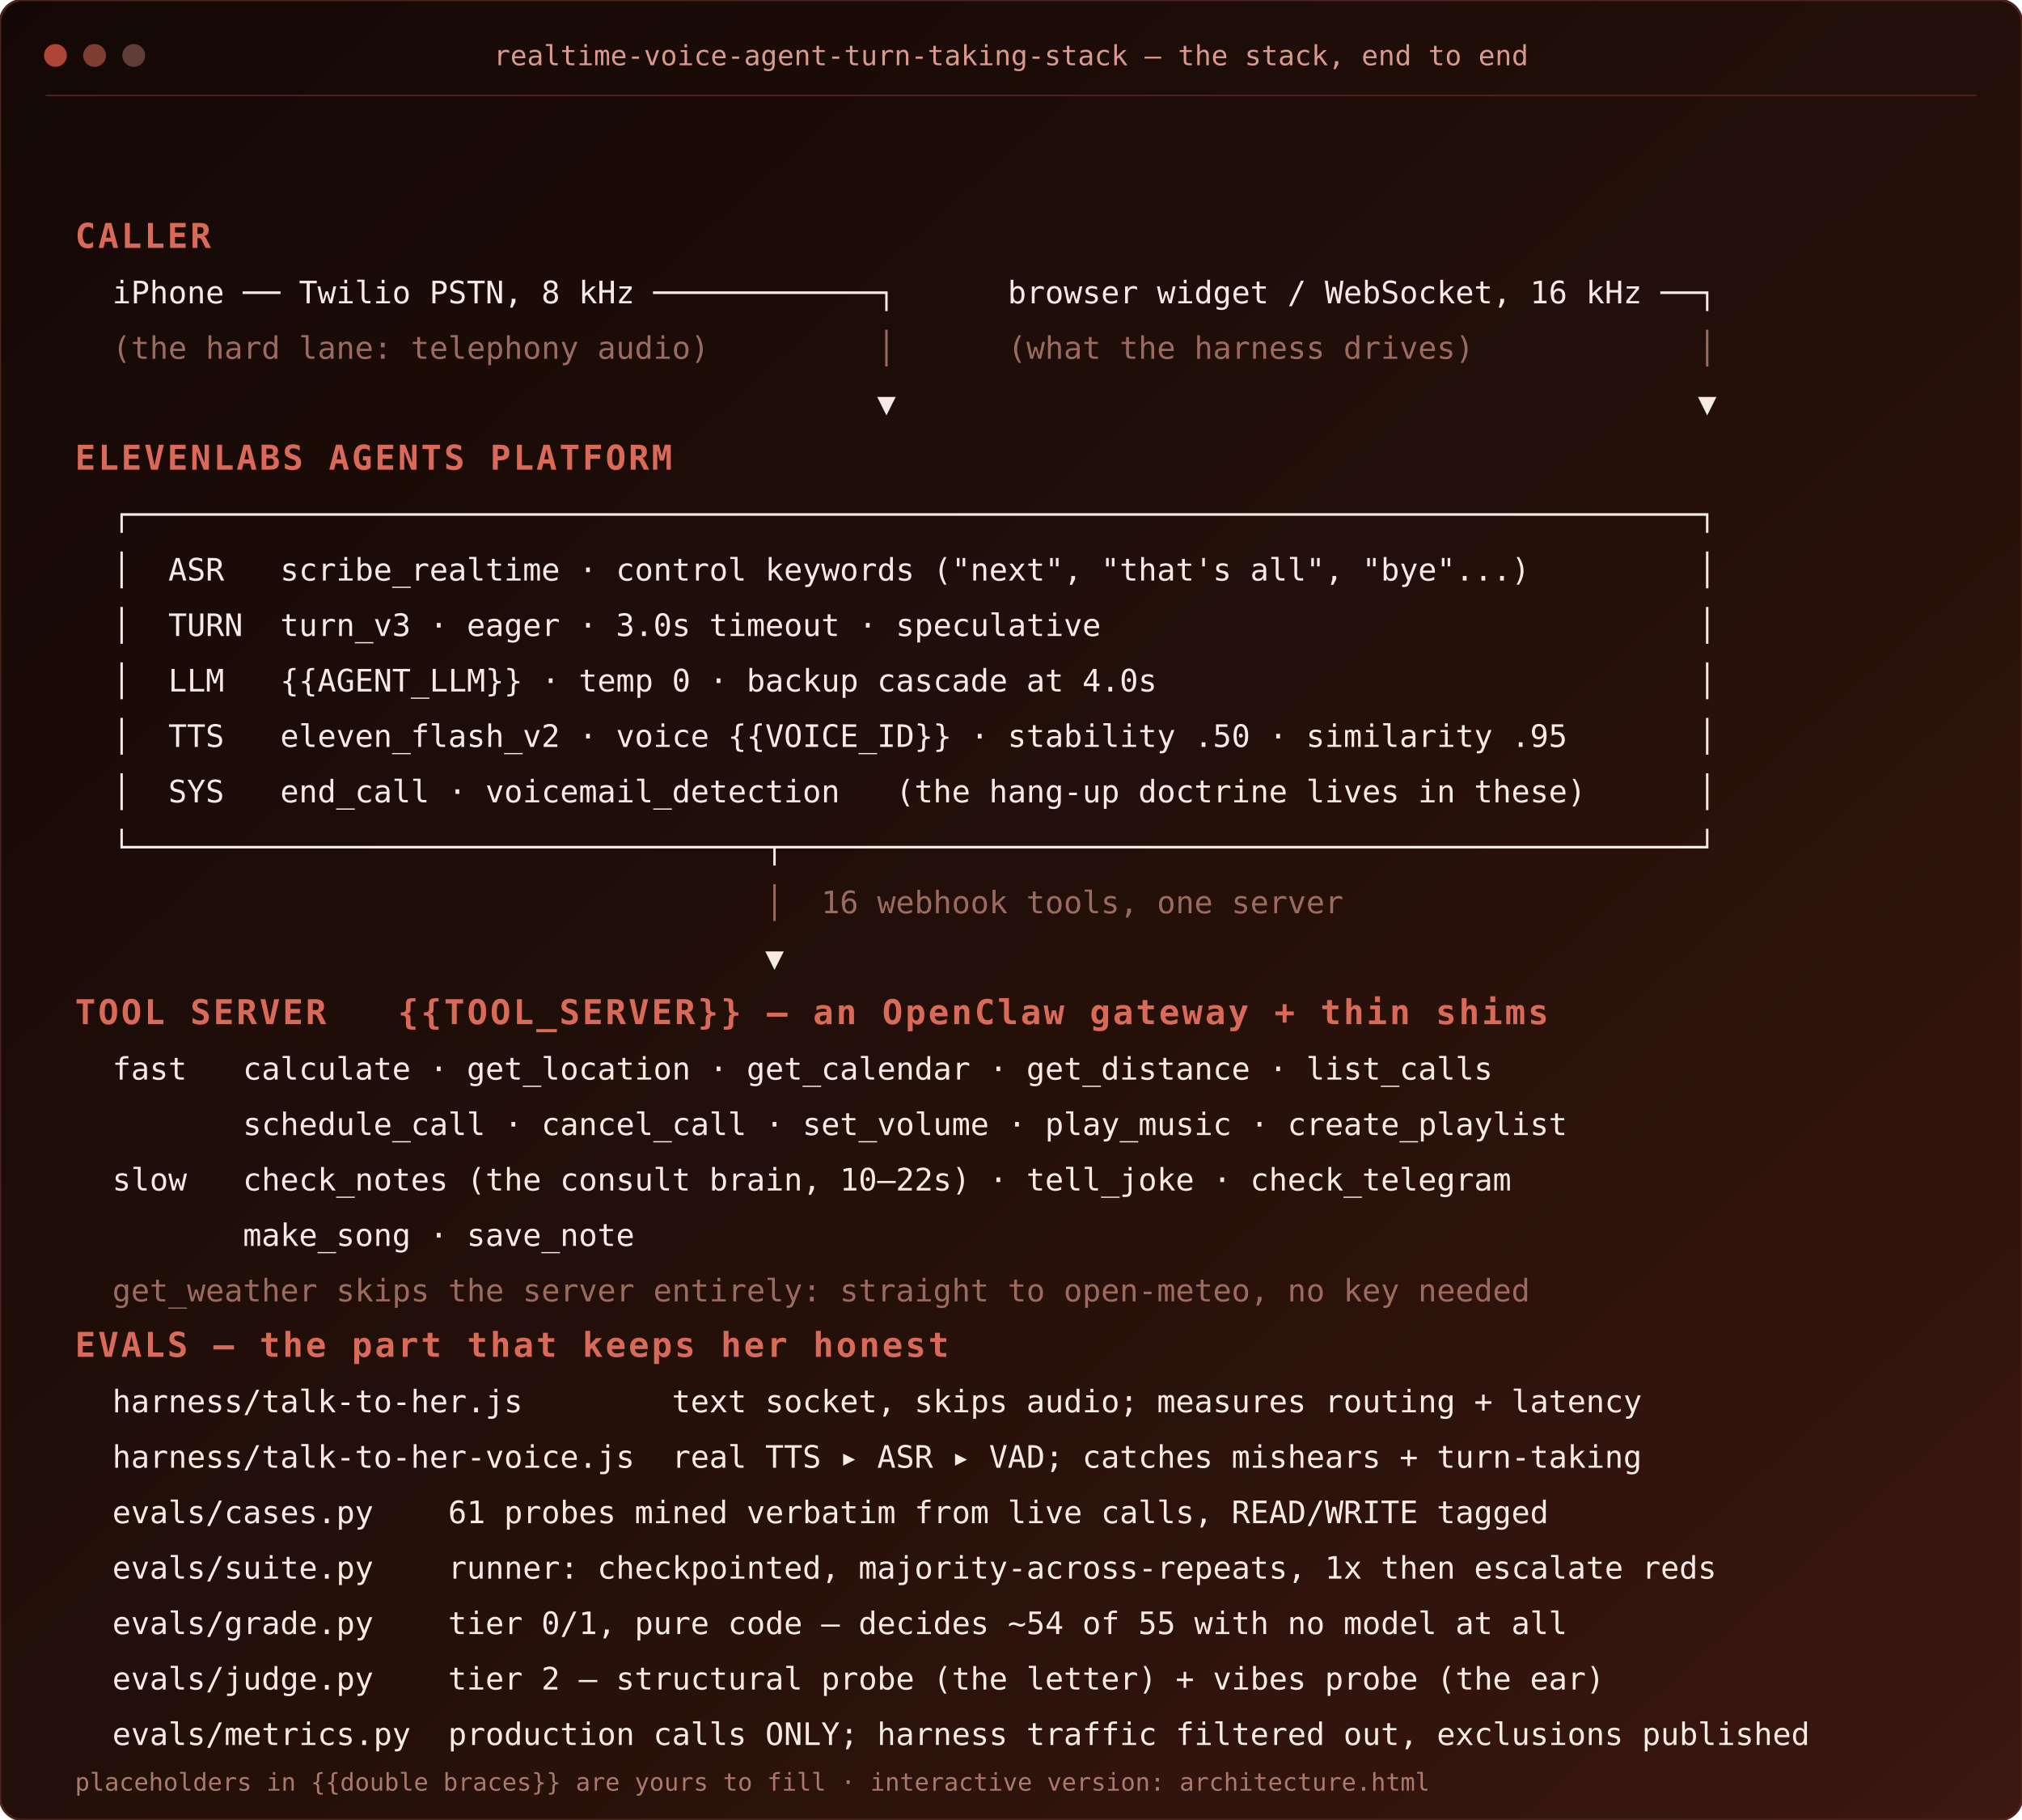
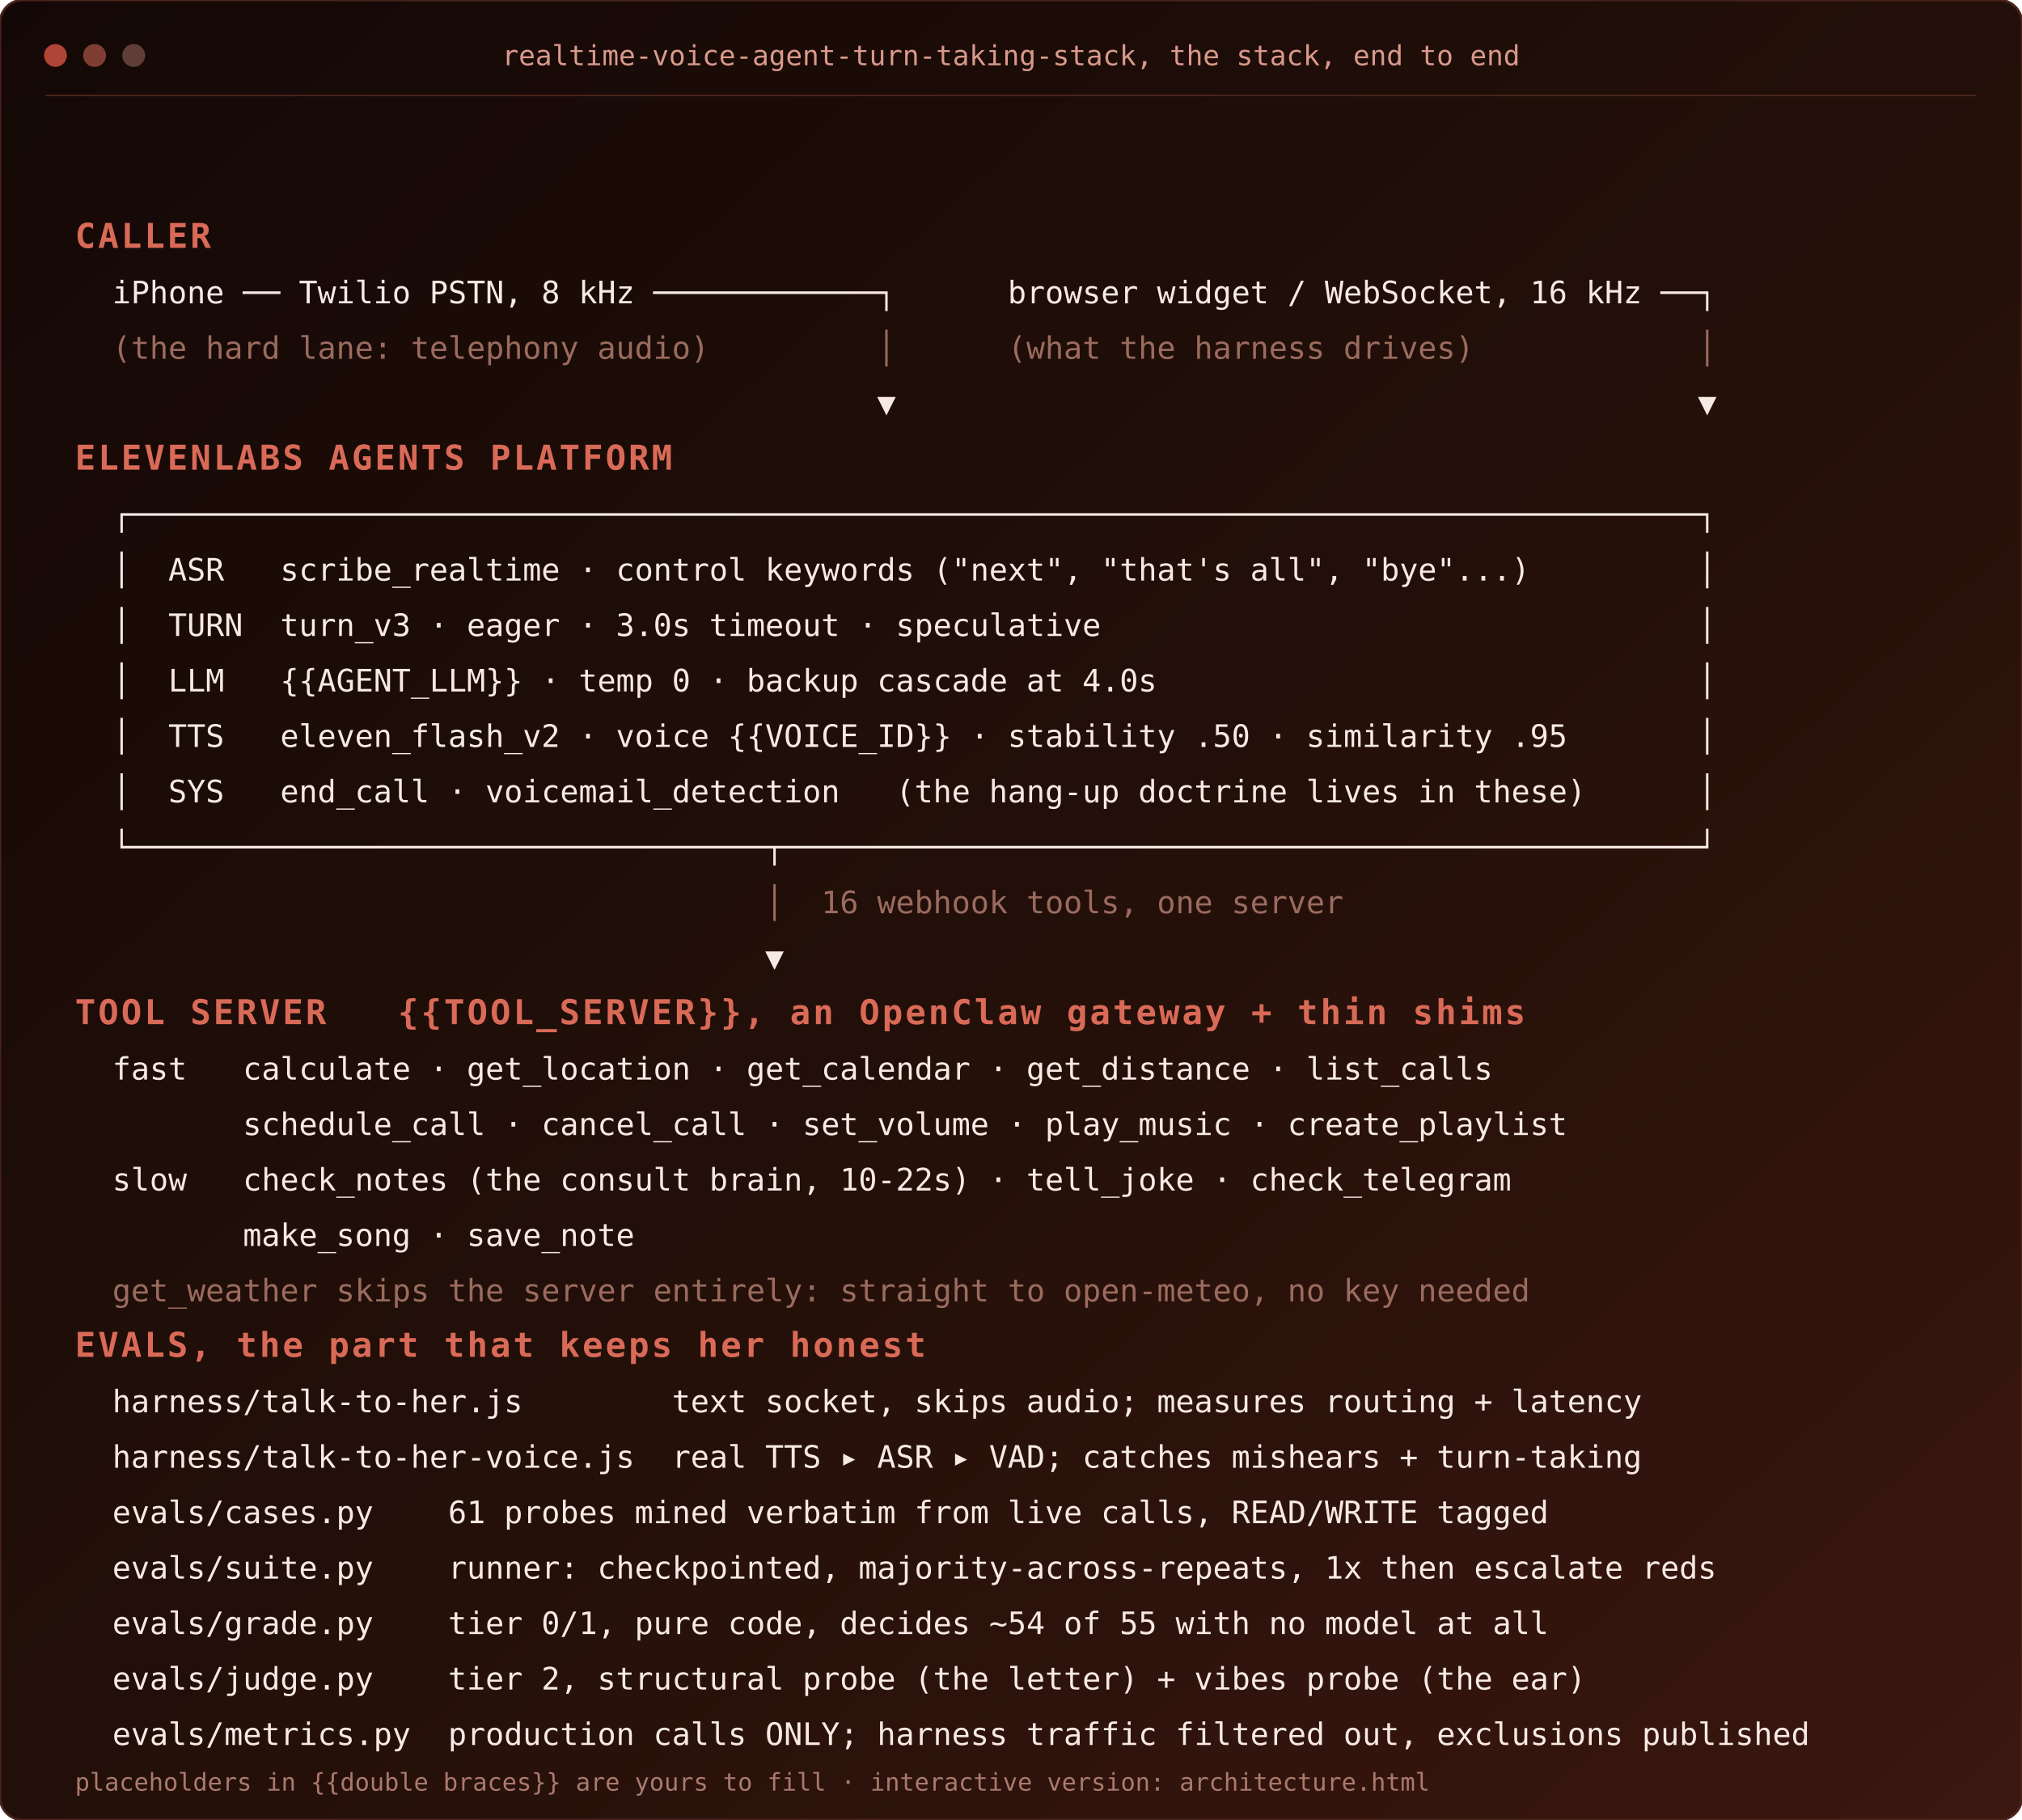
<svg xmlns="http://www.w3.org/2000/svg" width="1240" height="1116" viewBox="0 0 1240 1116" role="img" aria-label="realtime-voice-agent-turn-taking-stack architecture: caller, ElevenLabs agent, tool server, evals">
  <defs>
    <linearGradient id="bg" x1="0" y1="0" x2="1" y2="1">
      <stop offset="0%" stop-color="#140806" />
      <stop offset="55%" stop-color="#241009" />
      <stop offset="100%" stop-color="#3B1710" />
    </linearGradient>
  </defs>
  <rect width="1240" height="1116" rx="14" fill="url(#bg)" />
  <rect width="1240" height="1116" rx="14" fill="none" stroke="#4A241C" stroke-width="1.5" />
  <circle cx="34" cy="34" r="7" fill="#B04437" />
  <circle cx="58" cy="34" r="7" fill="#D96A57" opacity=".55" />
  <circle cx="82" cy="34" r="7" fill="#E8A196" opacity=".35" />
-   <text x="620" y="40" font-family="ui-monospace,SFMono-Regular,Menlo,monospace" font-size="17" fill="#D9998B" text-anchor="middle">realtime-voice-agent-turn-taking-stack — the stack, end to end</text>
+   <text x="620" y="40" font-family="ui-monospace,SFMono-Regular,Menlo,monospace" font-size="17" fill="#D9998B" text-anchor="middle">realtime-voice-agent-turn-taking-stack, the stack, end to end</text>
  <rect x="28" y="58" width="1184" height="1" fill="#4A241C" />
  <text x="46" y="152" font-family="ui-monospace,SFMono-Regular,Menlo,monospace" font-size="21" font-weight="700" fill="#D96A57" letter-spacing="1.5" xml:space="preserve">CALLER</text>
  <text x="46" y="186" font-family="ui-monospace,SFMono-Regular,Menlo,monospace" font-size="19" font-weight="400" fill="#F7E9E4" xml:space="preserve">  iPhone ── Twilio PSTN, 8 kHz ────────────┐      browser widget / WebSocket, 16 kHz ──┐</text>
  <text x="46" y="220" font-family="ui-monospace,SFMono-Regular,Menlo,monospace" font-size="19" font-weight="400" fill="#9A6B5E" xml:space="preserve">  (the hard lane: telephony audio)         │      (what the harness drives)            │</text>
  <text x="46" y="254" font-family="ui-monospace,SFMono-Regular,Menlo,monospace" font-size="19" font-weight="400" fill="#F7E9E4" xml:space="preserve">                                           ▼                                           ▼</text>
  <text x="46" y="288" font-family="ui-monospace,SFMono-Regular,Menlo,monospace" font-size="21" font-weight="700" fill="#D96A57" letter-spacing="1.5" xml:space="preserve">ELEVENLABS AGENTS PLATFORM</text>
  <text x="46" y="322" font-family="ui-monospace,SFMono-Regular,Menlo,monospace" font-size="19" font-weight="400" fill="#F7E9E4" xml:space="preserve">  ┌────────────────────────────────────────────────────────────────────────────────────┐</text>
  <text x="46" y="356" font-family="ui-monospace,SFMono-Regular,Menlo,monospace" font-size="19" font-weight="400" fill="#F7E9E4" xml:space="preserve">  │  ASR   scribe_realtime · control keywords ("next", "that's all", "bye"...)         │</text>
  <text x="46" y="390" font-family="ui-monospace,SFMono-Regular,Menlo,monospace" font-size="19" font-weight="400" fill="#F7E9E4" xml:space="preserve">  │  TURN  turn_v3 · eager · 3.0s timeout · speculative                                │</text>
  <text x="46" y="424" font-family="ui-monospace,SFMono-Regular,Menlo,monospace" font-size="19" font-weight="400" fill="#F7E9E4" xml:space="preserve">  │  LLM   {{AGENT_LLM}} · temp 0 · backup cascade at 4.0s                             │</text>
  <text x="46" y="458" font-family="ui-monospace,SFMono-Regular,Menlo,monospace" font-size="19" font-weight="400" fill="#F7E9E4" xml:space="preserve">  │  TTS   eleven_flash_v2 · voice {{VOICE_ID}} · stability .50 · similarity .95       │</text>
  <text x="46" y="492" font-family="ui-monospace,SFMono-Regular,Menlo,monospace" font-size="19" font-weight="400" fill="#F7E9E4" xml:space="preserve">  │  SYS   end_call · voicemail_detection   (the hang-up doctrine lives in these)      │</text>
  <text x="46" y="526" font-family="ui-monospace,SFMono-Regular,Menlo,monospace" font-size="19" font-weight="400" fill="#F7E9E4" xml:space="preserve">  └──────────────────────────────────┬─────────────────────────────────────────────────┘</text>
  <text x="46" y="560" font-family="ui-monospace,SFMono-Regular,Menlo,monospace" font-size="19" font-weight="400" fill="#9A6B5E" xml:space="preserve">                                     │  16 webhook tools, one server</text>
  <text x="46" y="594" font-family="ui-monospace,SFMono-Regular,Menlo,monospace" font-size="19" font-weight="400" fill="#F7E9E4" xml:space="preserve">                                     ▼</text>
-   <text x="46" y="628" font-family="ui-monospace,SFMono-Regular,Menlo,monospace" font-size="21" font-weight="700" fill="#D96A57" letter-spacing="1.5" xml:space="preserve">TOOL SERVER   {{TOOL_SERVER}} — an OpenClaw gateway + thin shims</text>
+   <text x="46" y="628" font-family="ui-monospace,SFMono-Regular,Menlo,monospace" font-size="21" font-weight="700" fill="#D96A57" letter-spacing="1.5" xml:space="preserve">TOOL SERVER   {{TOOL_SERVER}}, an OpenClaw gateway + thin shims</text>
  <text x="46" y="662" font-family="ui-monospace,SFMono-Regular,Menlo,monospace" font-size="19" font-weight="400" fill="#F7E9E4" xml:space="preserve">  fast   calculate · get_location · get_calendar · get_distance · list_calls</text>
  <text x="46" y="696" font-family="ui-monospace,SFMono-Regular,Menlo,monospace" font-size="19" font-weight="400" fill="#F7E9E4" xml:space="preserve">         schedule_call · cancel_call · set_volume · play_music · create_playlist</text>
-   <text x="46" y="730" font-family="ui-monospace,SFMono-Regular,Menlo,monospace" font-size="19" font-weight="400" fill="#F7E9E4" xml:space="preserve">  slow   check_notes (the consult brain, 10–22s) · tell_joke · check_telegram</text>
+   <text x="46" y="730" font-family="ui-monospace,SFMono-Regular,Menlo,monospace" font-size="19" font-weight="400" fill="#F7E9E4" xml:space="preserve">  slow   check_notes (the consult brain, 10-22s) · tell_joke · check_telegram</text>
  <text x="46" y="764" font-family="ui-monospace,SFMono-Regular,Menlo,monospace" font-size="19" font-weight="400" fill="#F7E9E4" xml:space="preserve">         make_song · save_note</text>
  <text x="46" y="798" font-family="ui-monospace,SFMono-Regular,Menlo,monospace" font-size="19" font-weight="400" fill="#9A6B5E" xml:space="preserve">  get_weather skips the server entirely: straight to open-meteo, no key needed</text>
-   <text x="46" y="832" font-family="ui-monospace,SFMono-Regular,Menlo,monospace" font-size="21" font-weight="700" fill="#D96A57" letter-spacing="1.5" xml:space="preserve">EVALS — the part that keeps her honest</text>
+   <text x="46" y="832" font-family="ui-monospace,SFMono-Regular,Menlo,monospace" font-size="21" font-weight="700" fill="#D96A57" letter-spacing="1.5" xml:space="preserve">EVALS, the part that keeps her honest</text>
  <text x="46" y="866" font-family="ui-monospace,SFMono-Regular,Menlo,monospace" font-size="19" font-weight="400" fill="#F7E9E4" xml:space="preserve">  harness/talk-to-her.js        text socket, skips audio; measures routing + latency</text>
  <text x="46" y="900" font-family="ui-monospace,SFMono-Regular,Menlo,monospace" font-size="19" font-weight="400" fill="#F7E9E4" xml:space="preserve">  harness/talk-to-her-voice.js  real TTS ▸ ASR ▸ VAD; catches mishears + turn-taking</text>
  <text x="46" y="934" font-family="ui-monospace,SFMono-Regular,Menlo,monospace" font-size="19" font-weight="400" fill="#F7E9E4" xml:space="preserve">  evals/cases.py    61 probes mined verbatim from live calls, READ/WRITE tagged</text>
  <text x="46" y="968" font-family="ui-monospace,SFMono-Regular,Menlo,monospace" font-size="19" font-weight="400" fill="#F7E9E4" xml:space="preserve">  evals/suite.py    runner: checkpointed, majority-across-repeats, 1x then escalate reds</text>
-   <text x="46" y="1002" font-family="ui-monospace,SFMono-Regular,Menlo,monospace" font-size="19" font-weight="400" fill="#F7E9E4" xml:space="preserve">  evals/grade.py    tier 0/1, pure code — decides ~54 of 55 with no model at all</text>
-   <text x="46" y="1036" font-family="ui-monospace,SFMono-Regular,Menlo,monospace" font-size="19" font-weight="400" fill="#F7E9E4" xml:space="preserve">  evals/judge.py    tier 2 — structural probe (the letter) + vibes probe (the ear)</text>
+   <text x="46" y="1002" font-family="ui-monospace,SFMono-Regular,Menlo,monospace" font-size="19" font-weight="400" fill="#F7E9E4" xml:space="preserve">  evals/grade.py    tier 0/1, pure code, decides ~54 of 55 with no model at all</text>
+   <text x="46" y="1036" font-family="ui-monospace,SFMono-Regular,Menlo,monospace" font-size="19" font-weight="400" fill="#F7E9E4" xml:space="preserve">  evals/judge.py    tier 2, structural probe (the letter) + vibes probe (the ear)</text>
  <text x="46" y="1070" font-family="ui-monospace,SFMono-Regular,Menlo,monospace" font-size="19" font-weight="400" fill="#F7E9E4" xml:space="preserve">  evals/metrics.py  production calls ONLY; harness traffic filtered out, exclusions published</text>
  <text x="46" y="1098" font-family="ui-monospace,SFMono-Regular,Menlo,monospace" font-size="15" fill="#B58275" opacity=".92">placeholders in {{double braces}} are yours to fill · interactive version: architecture.html</text>
</svg>
